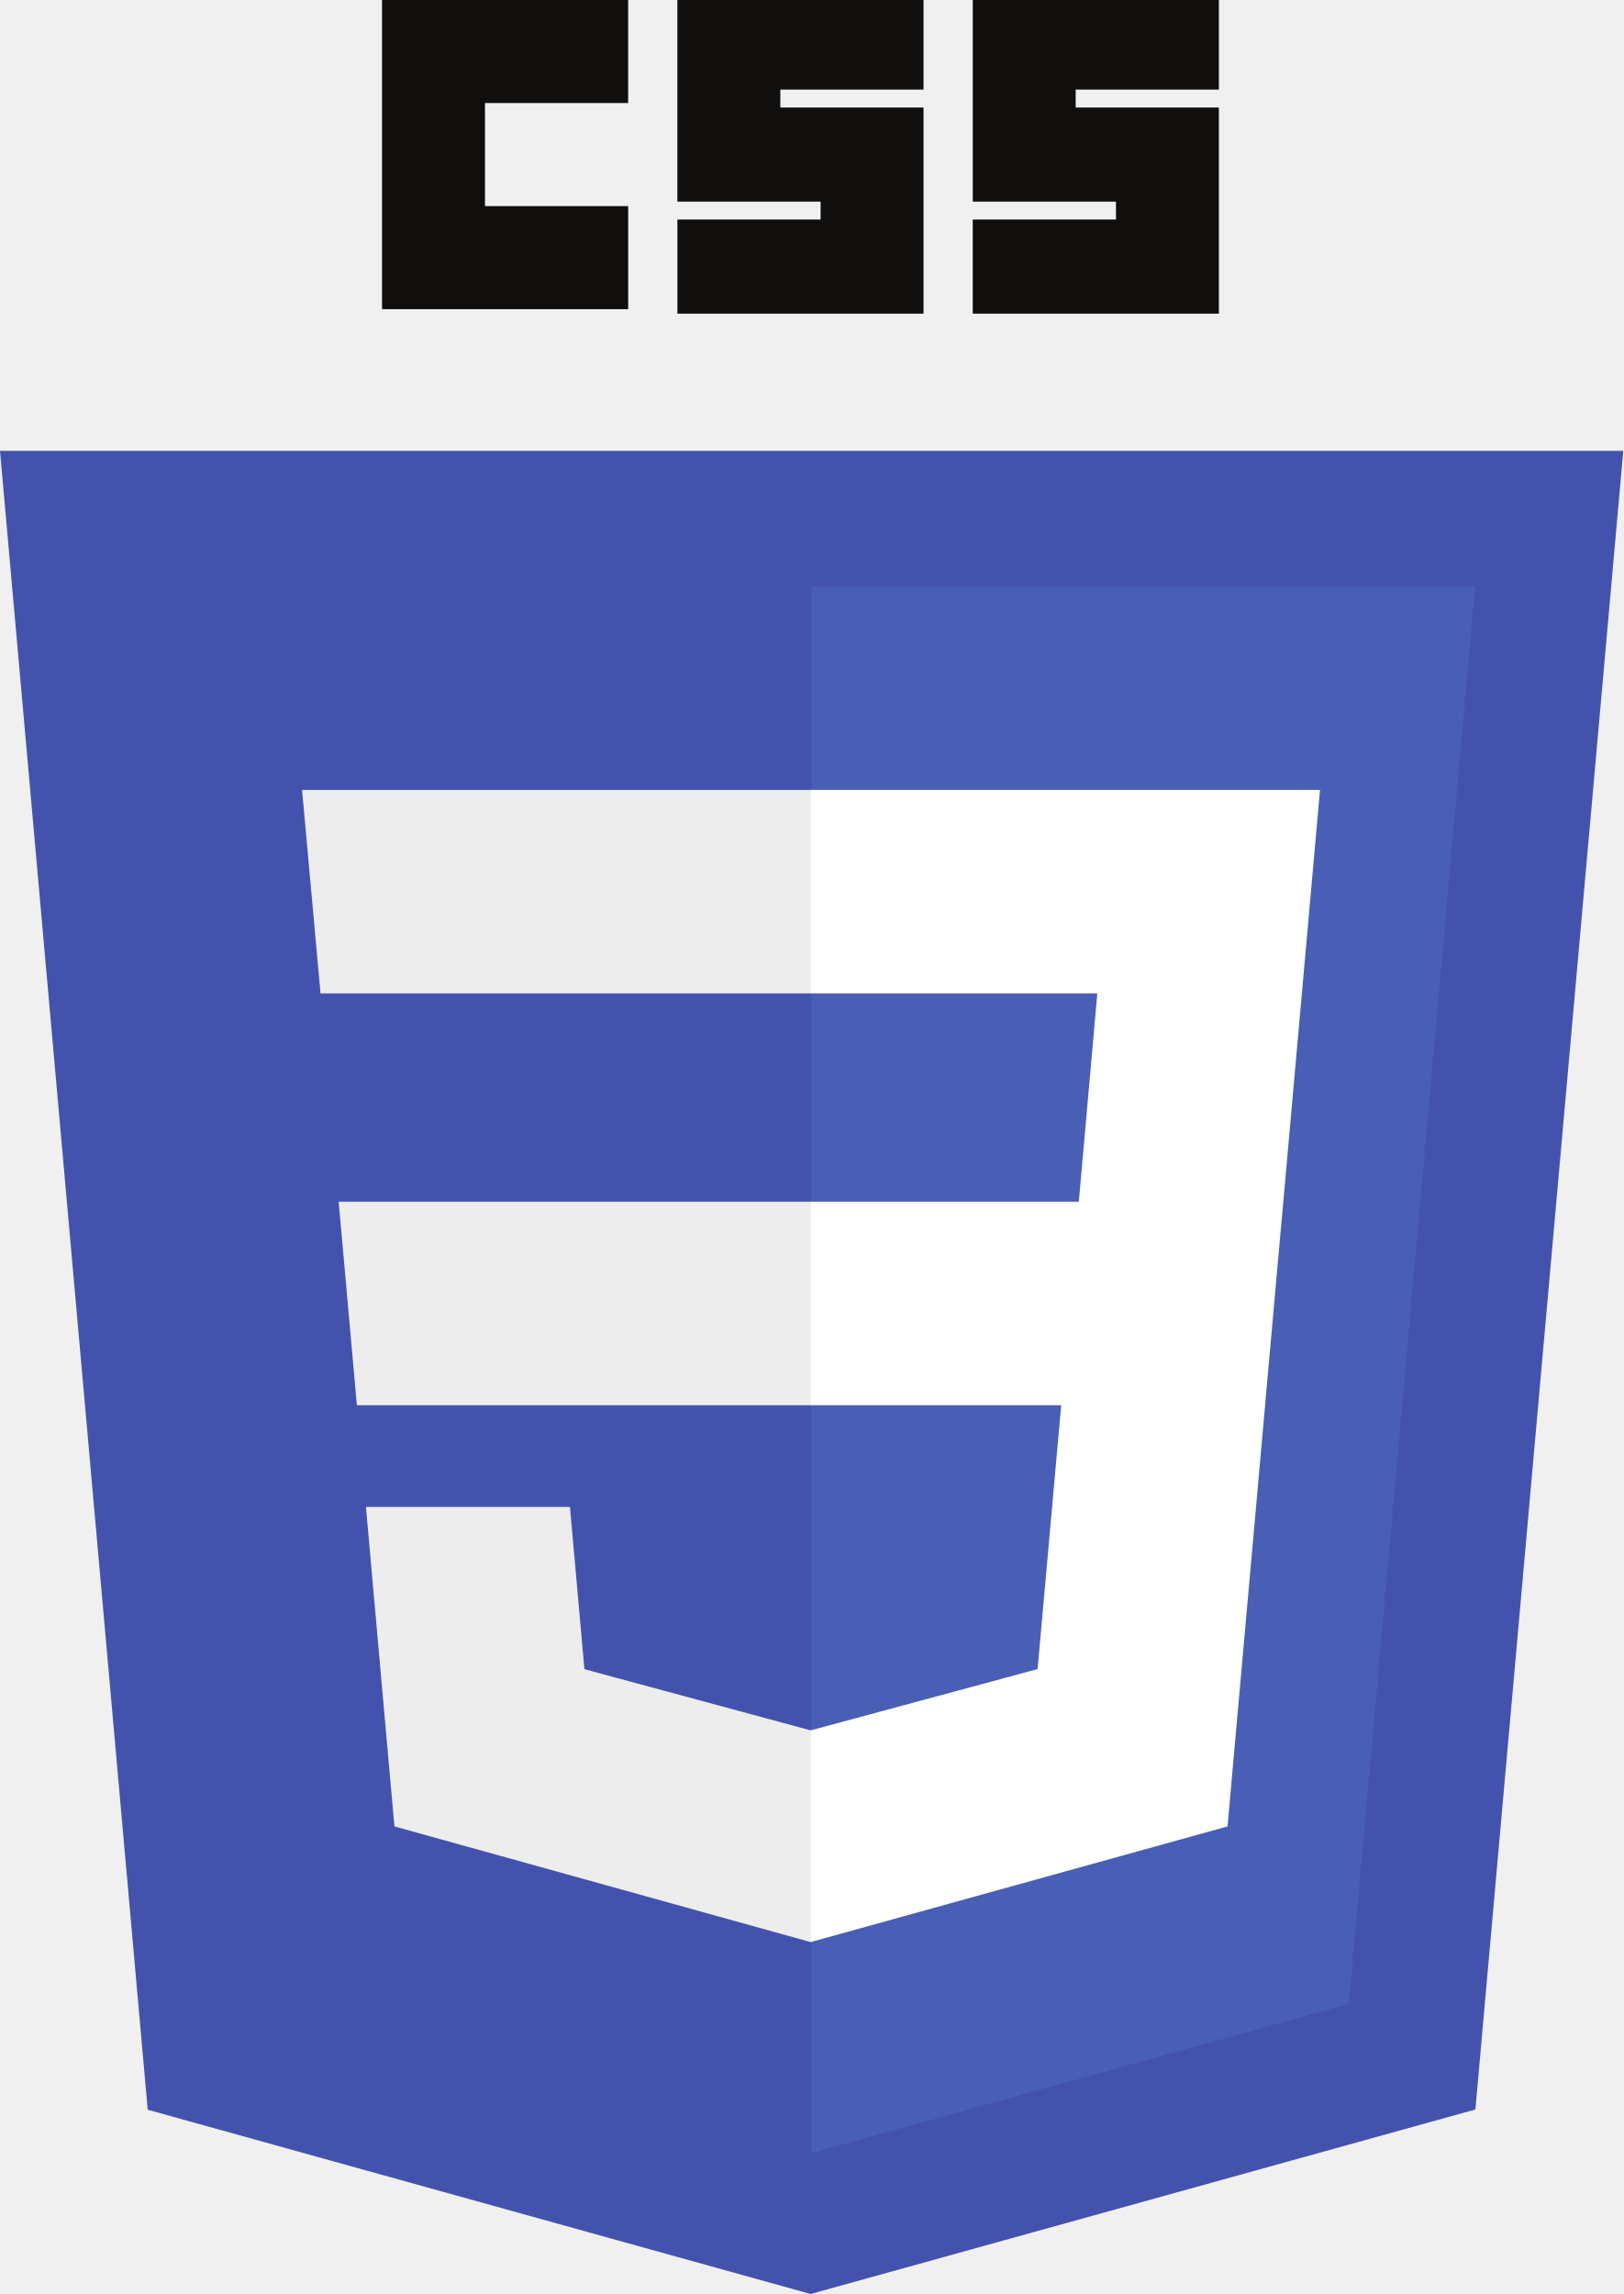
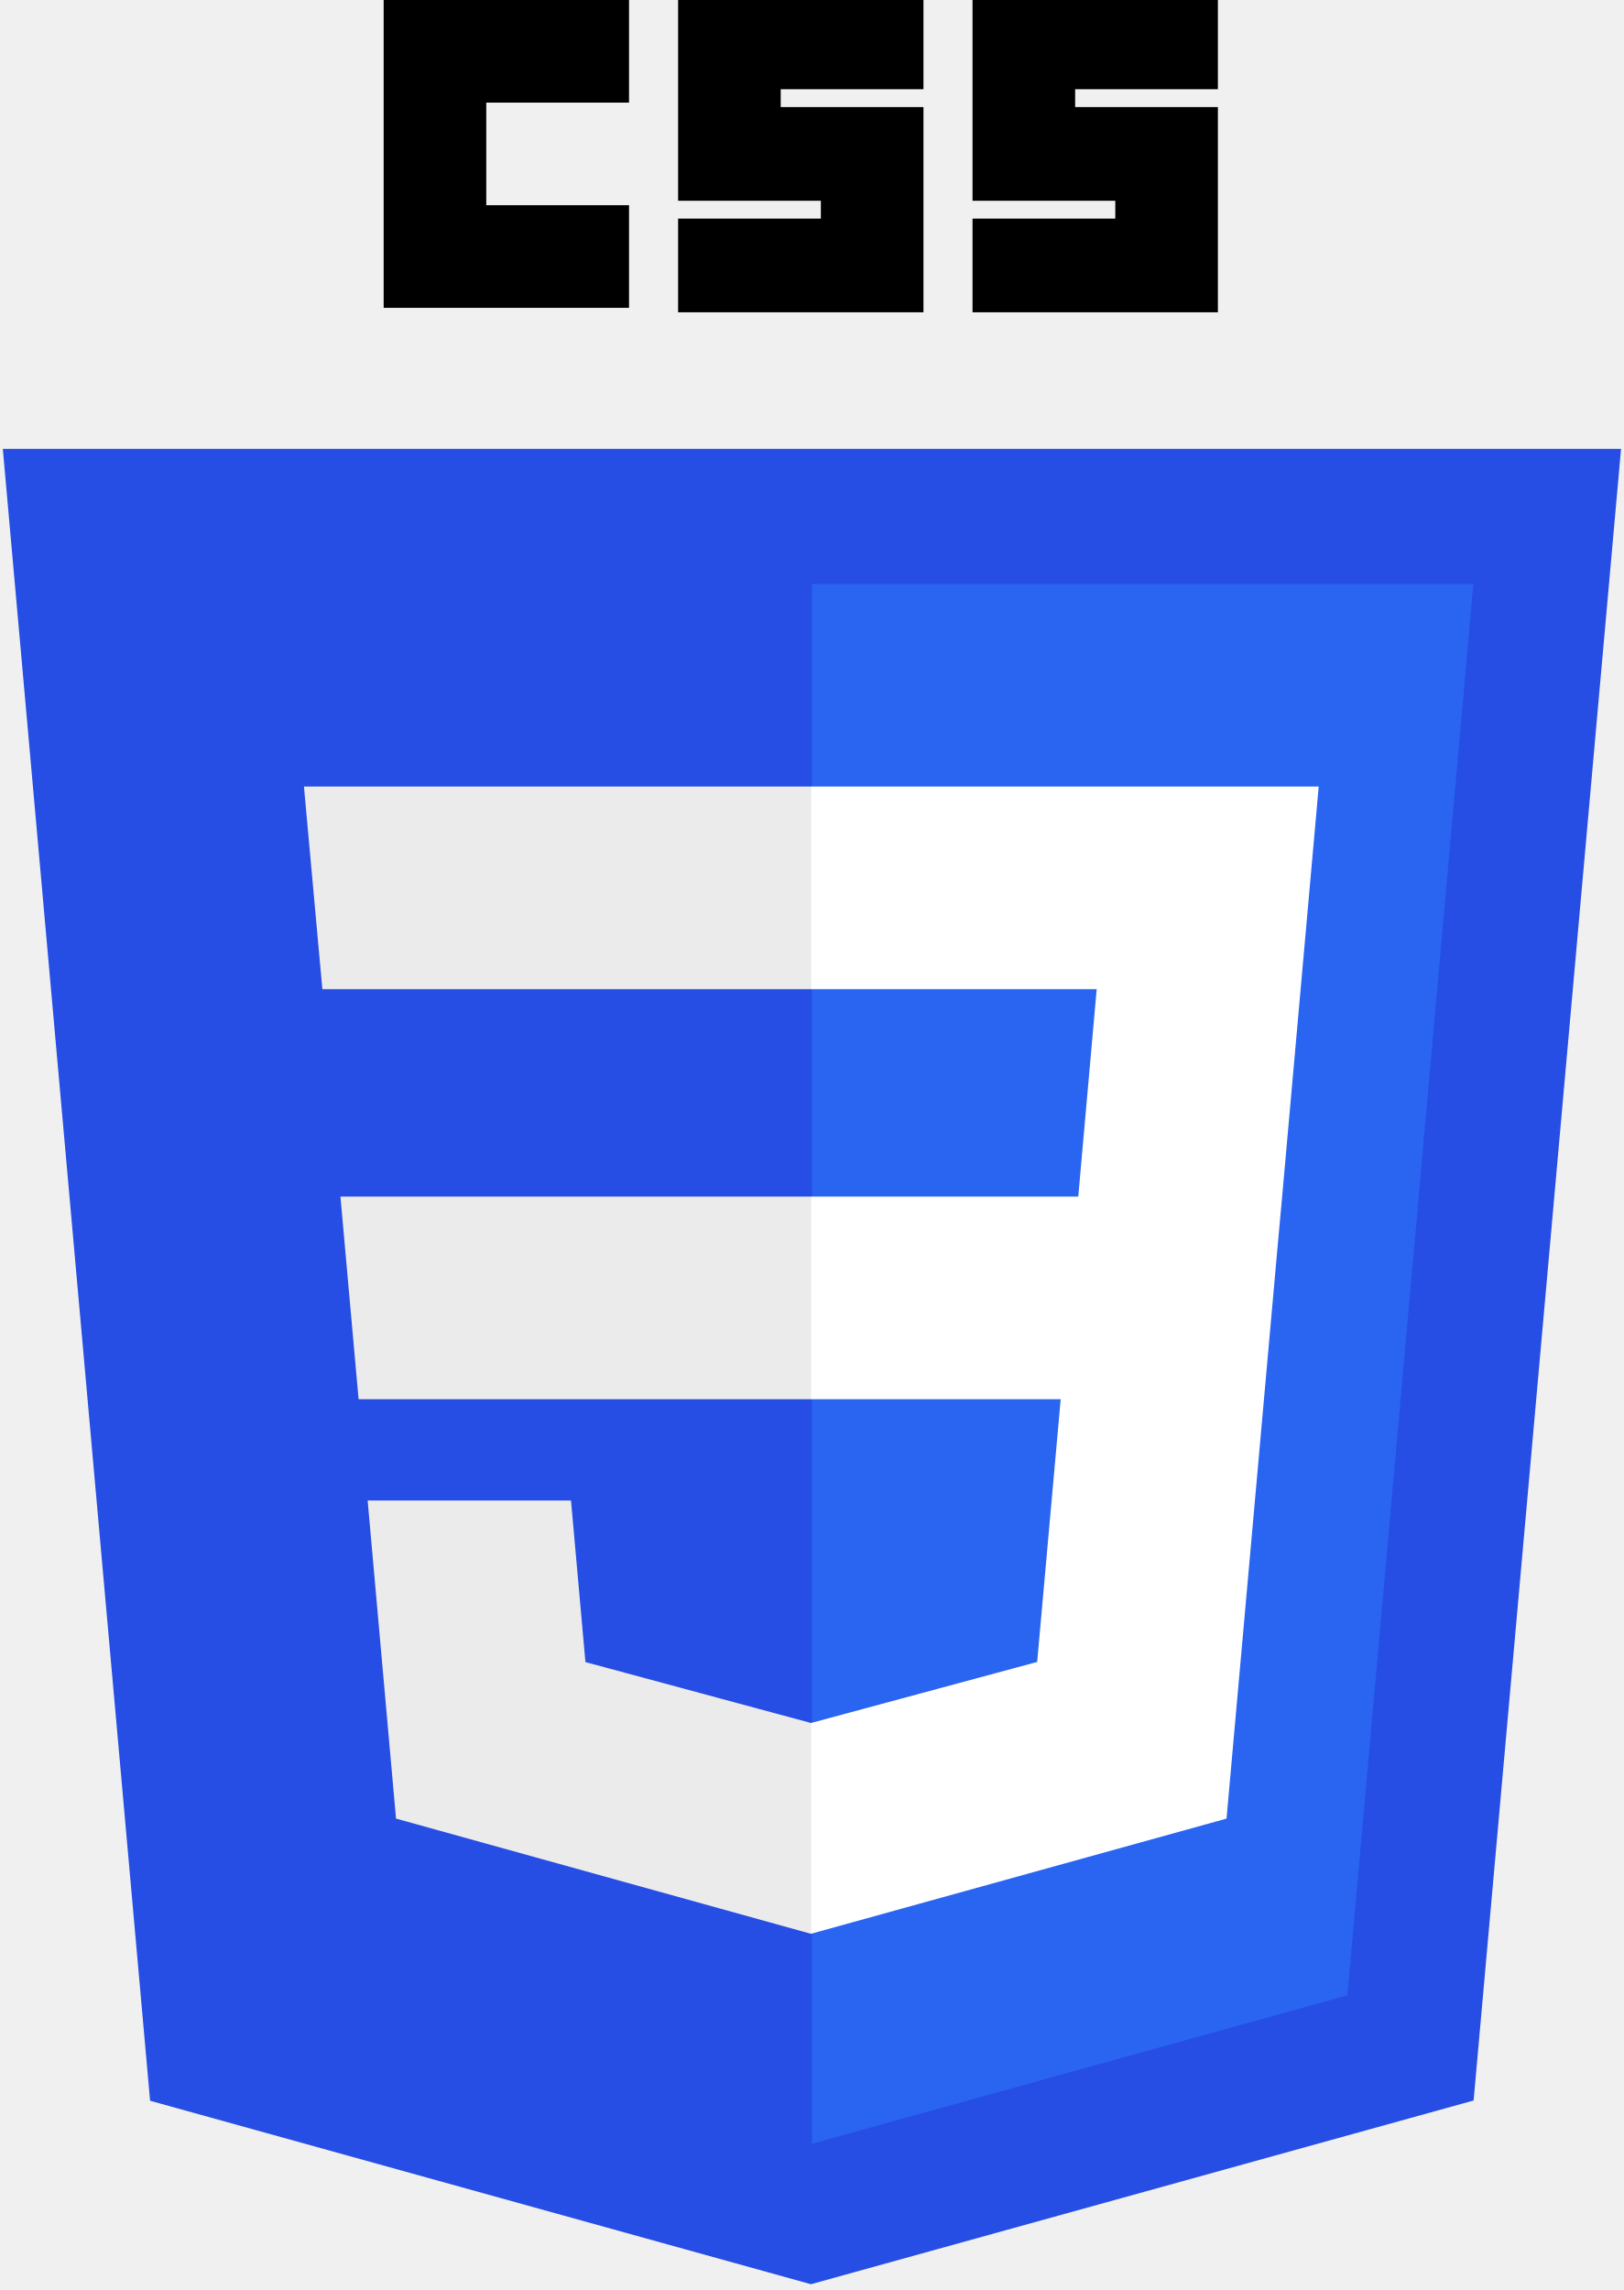
- <svg xmlns="http://www.w3.org/2000/svg" width="46" height="65" viewBox="0 0 46 65" fill="none">
-   <path d="M22.972 65L4.186 59.779L0 12.774H46L41.809 59.772L22.972 65Z" fill="#4353AD" />
-   <path d="M38.222 56.779L41.803 16.618H23V61.004L38.222 56.779Z" fill="#485FB5" />
-   <path d="M23 49.023L22.975 49.03L16.561 47.296L16.151 42.699H10.37L11.177 51.751L22.974 55.029L23 55.022V49.023ZM8.56 22.383L9.083 28.148H23V22.383H8.56ZM9.597 34.051L10.113 39.816H23V34.051H9.597Z" fill="#EDEDED" />
-   <path d="M27.565 6.38962e-05H34.54V2.539H30.482V3.047H34.54V8.887H27.565V6.221H31.624V5.713H27.566V6.38962e-05H27.565ZM19.196 6.38962e-05H26.17V2.539H22.112V3.047H26.17V8.887H19.196V6.221H23.254V5.713H19.195V6.38962e-05H19.196ZM10.826 6.38962e-05H17.8V2.92H13.743V5.84H17.801V8.76H10.826V6.38962e-05Z" fill="#100F0D" />
-   <path d="M36.366 34.051L37.406 22.383H22.98V28.148H31.095L30.571 34.051H22.98V39.816H30.072L29.403 47.293L22.98 49.028V55.026L34.786 51.751L34.872 50.777L36.226 35.599L36.366 34.051Z" fill="white" />
+ <svg xmlns="http://www.w3.org/2000/svg" width="256px" height="361px" viewBox="0 0 256 361" version="1.1" preserveAspectRatio="xMidYMid">
+   <g>
+     <path d="M127.844,360.088 L23.662,331.166 L0.445,70.766 L255.555,70.766 L232.314,331.125 L127.844,360.088 L127.844,360.088 Z" fill="#264DE4" />
+     <path d="M212.417,314.547 L232.278,92.057 L128,92.057 L128,337.95 L212.417,314.547 L212.417,314.547 Z" fill="#2965F1" />
+     <path d="M53.669,188.636 L56.531,220.573 L128,220.573 L128,188.636 L53.669,188.636 L53.669,188.636 Z" fill="#EBEBEB" />
+     <path d="M47.917,123.995 L50.82,155.932 L128,155.932 L128,123.995 L47.917,123.995 L47.917,123.995 Z" fill="#EBEBEB" />
+     <path d="M128,271.58 L127.86,271.617 L92.292,262.013 L90.018,236.542 L57.958,236.542 L62.432,286.688 L127.853,304.849 L128,304.808 L128,271.58 L128,271.58 Z" fill="#EBEBEB" />
+     <path d="M60.484,0 L99.165,0 L99.165,16.176 L76.659,16.176 L76.659,32.352 L99.165,32.352 L99.165,48.527 L60.484,48.527 L60.484,0 L60.484,0 Z" fill="#000000" />
+     <path d="M106.901,0 L145.582,0 L145.582,14.066 L123.077,14.066 L123.077,16.879 L145.582,16.879 L145.582,49.231 L106.901,49.231 L106.901,34.462 L129.407,34.462 L129.407,31.648 L106.901,31.648 L106.901,0 L106.901,0 Z" fill="#000000" />
+     <path d="M153.319,0 L192,0 L192,14.066 L169.495,14.066 L169.495,16.879 L192,16.879 L192,49.231 L153.319,49.231 L153.319,34.462 L175.824,34.462 L175.824,31.648 L153.319,31.648 L153.319,0 L153.319,0 Z" fill="#000000" />
+     <path d="M202.127,188.636 L207.892,123.995 L127.89,123.995 L127.89,155.932 L172.892,155.932 L169.986,188.636 L127.89,188.636 L127.89,220.573 L167.217,220.573 L163.509,261.993 L127.89,271.607 L127.89,304.833 L193.362,286.688 L193.843,281.292 L201.348,197.212 L202.127,188.636 L202.127,188.636 Z" fill="#FFFFFF" />
+   </g>
</svg>
